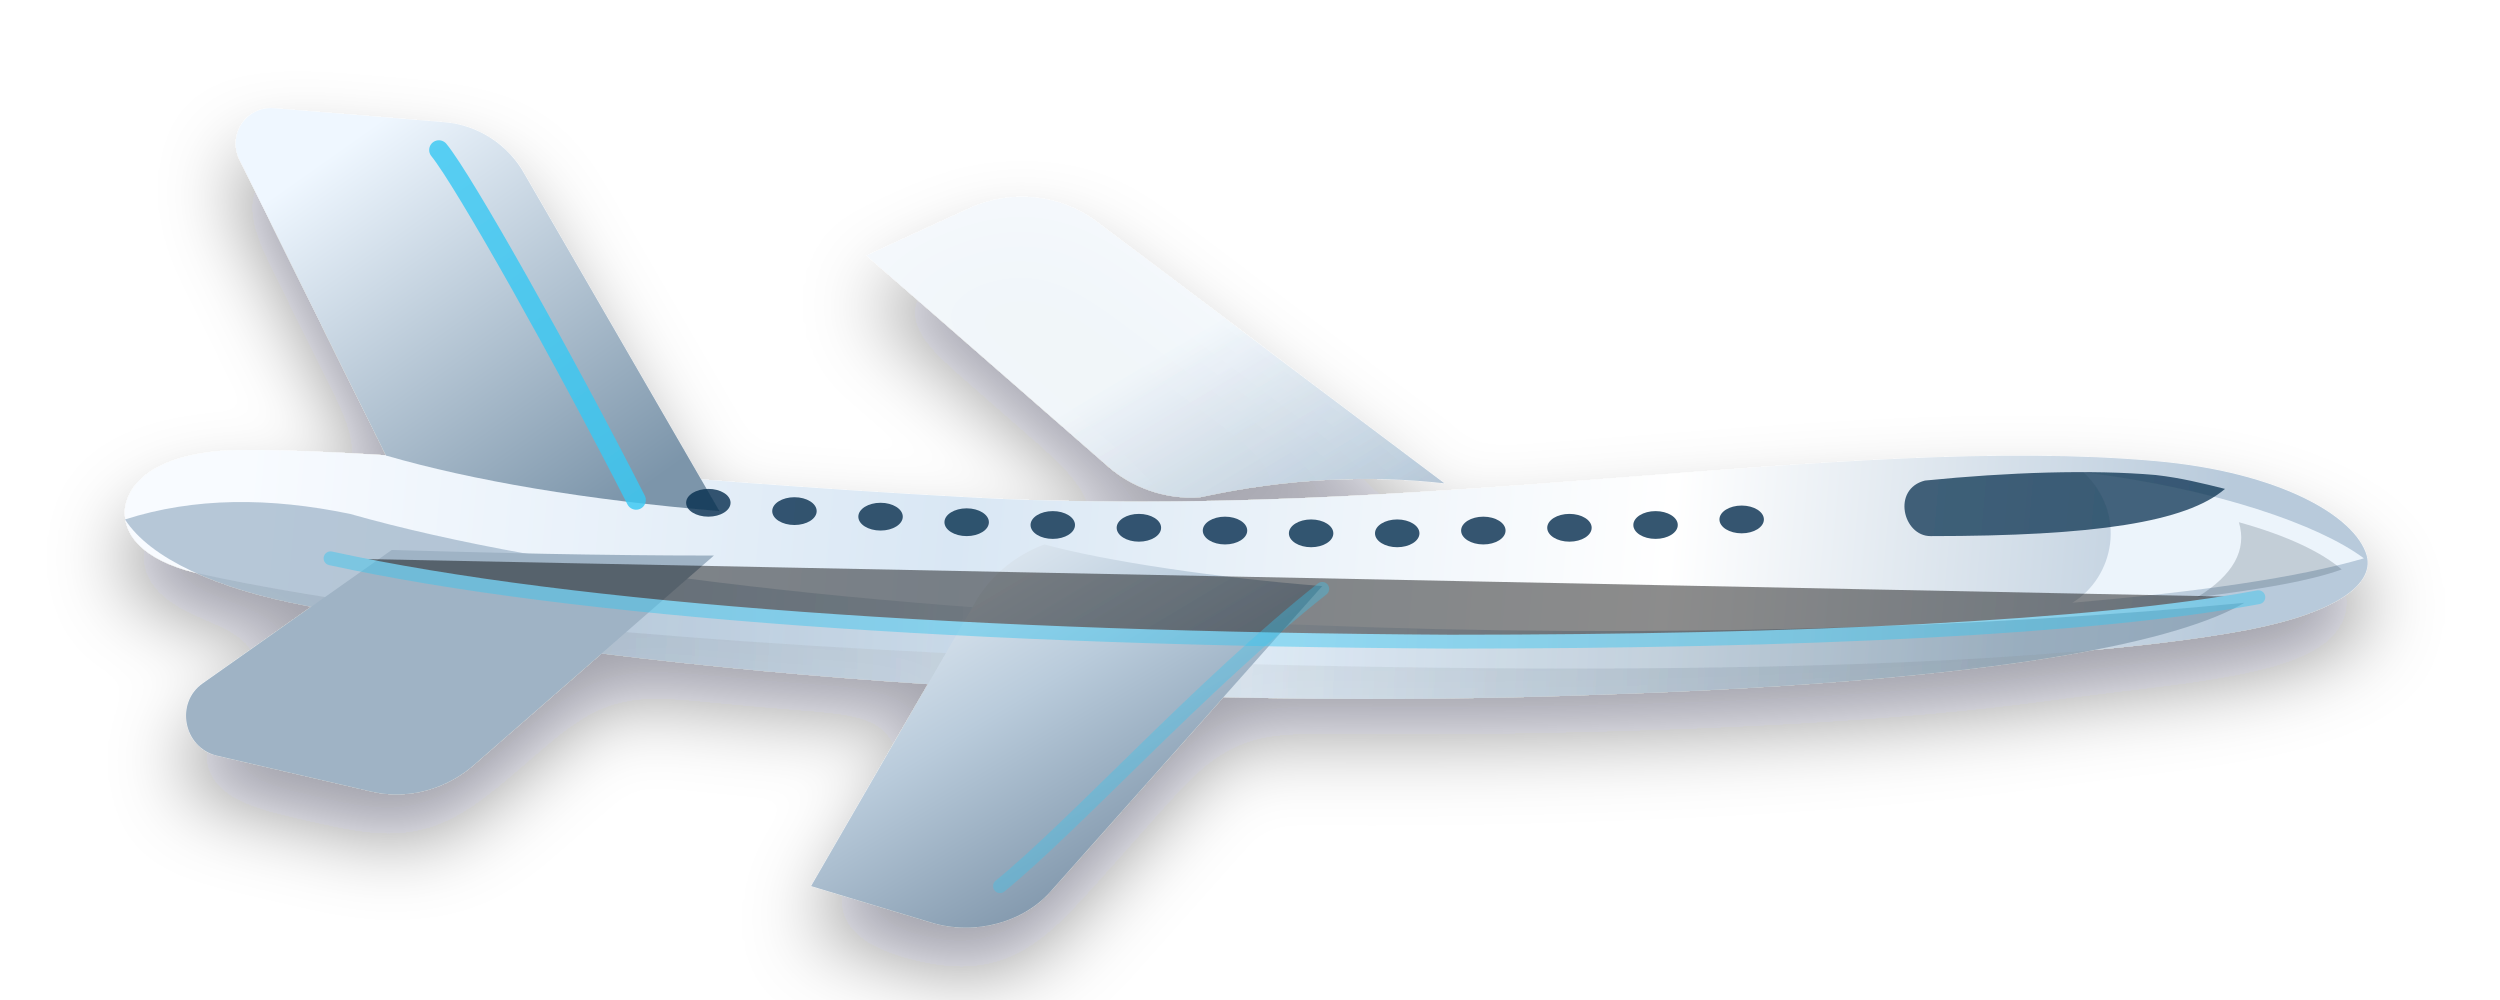
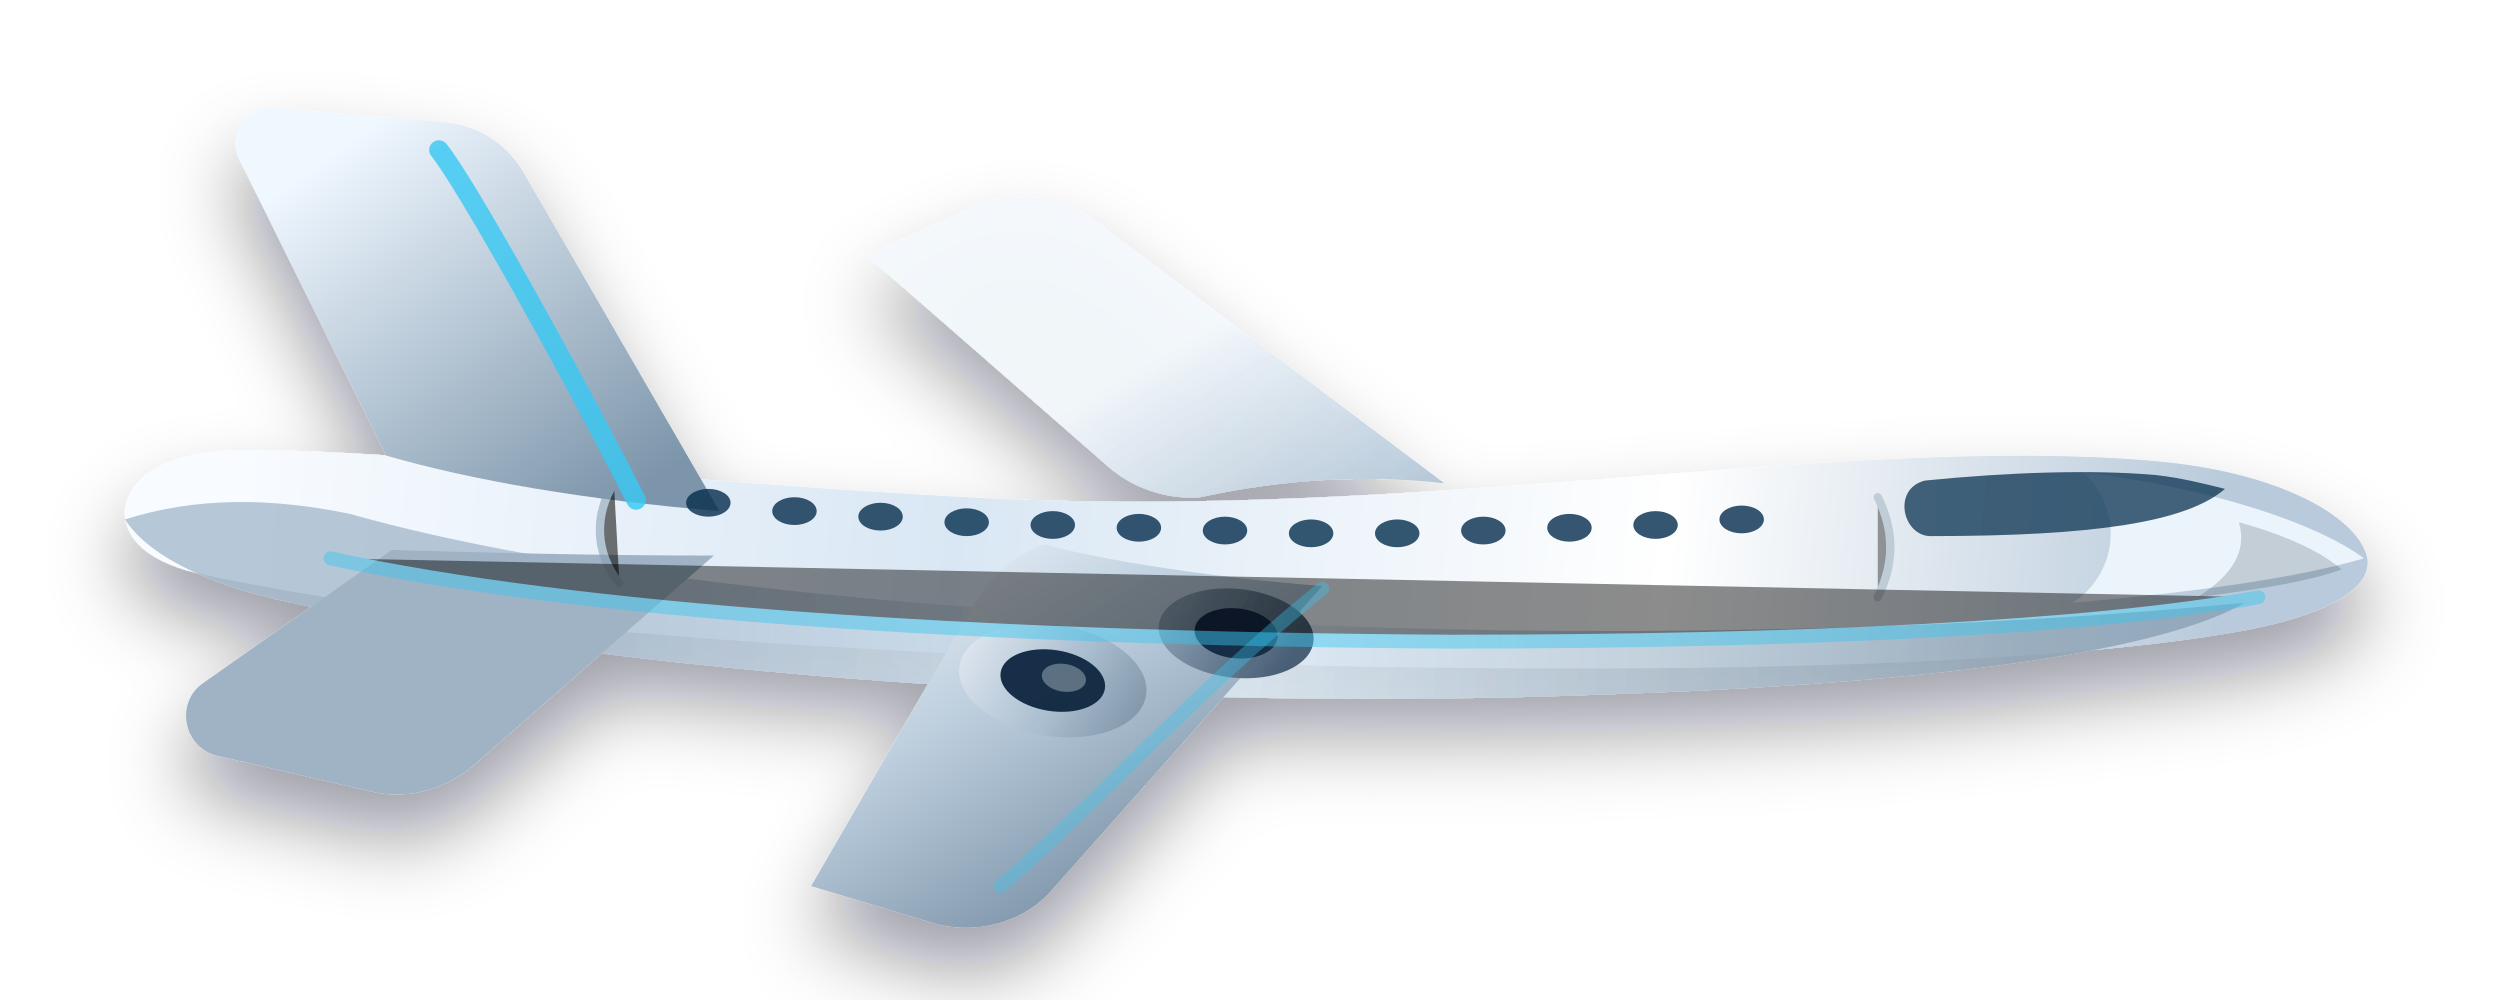
<svg xmlns="http://www.w3.org/2000/svg" viewBox="0 0 900 360" role="img" aria-label="Passenger airplane">
  <defs>
    <linearGradient id="body" x1="90" y1="150" x2="800" y2="215" gradientUnits="userSpaceOnUse">
      <stop offset="0" stop-color="#f8fbff" />
      <stop offset="0.36" stop-color="#d9e7f4" />
      <stop offset="0.72" stop-color="#ffffff" />
      <stop offset="1" stop-color="#b8cadb" />
    </linearGradient>
    <linearGradient id="belly" x1="174" y1="214" x2="726" y2="242" gradientUnits="userSpaceOnUse">
      <stop offset="0" stop-color="#9db3c8" />
      <stop offset="0.5" stop-color="#d9e7f4" />
      <stop offset="1" stop-color="#849bae" />
    </linearGradient>
    <linearGradient id="wing" x1="360" y1="162" x2="458" y2="326" gradientUnits="userSpaceOnUse">
      <stop offset="0" stop-color="#f3f8fd" />
      <stop offset="0.42" stop-color="#b9cbdb" />
      <stop offset="1" stop-color="#647c93" />
    </linearGradient>
    <linearGradient id="tail" x1="116" y1="58" x2="210" y2="191" gradientUnits="userSpaceOnUse">
      <stop offset="0" stop-color="#eff7ff" />
      <stop offset="1" stop-color="#7c95aa" />
    </linearGradient>
+     <linearGradient id="engine" x1="332" y1="219" x2="452" y2="268" gradientUnits="userSpaceOnUse">
+       <stop offset="0" stop-color="#f8fbff" />
+       <stop offset="0.45" stop-color="#a9bdcf" />
+       <stop offset="1" stop-color="#435a70" />
+     </linearGradient>
    <filter id="softShadow" x="-10%" y="-20%" width="120%" height="150%">
      <feDropShadow dx="0" dy="16" stdDeviation="14" flood-color="#03101d" flood-opacity="0.38" />
    </filter>
  </defs>
  <g filter="url(#softShadow)">
    <path d="M776 166c45 4 72 20 76 34 3 11-13 22-50 28-77 13-232 16-417 9-133-5-242-15-311-30-20-4-30-13-29-24 2-13 18-21 43-21 58 0 148 11 260 17 163 9 316-23 428-13Z" fill="url(#body)" />
    <path d="M126 185c74 21 194 35 345 40 122 5 245 1 337-8-22 13-83 28-230 33-153 6-338-5-468-32-32-6-56-17-65-31 25-8 52-8 81-2Z" fill="url(#belly)" opacity="0.72" />
    <path d="M376 196c22 6 62 12 100 15l-97 109c-10 12-28 17-44 12l-43-13 59-102c5-9 14-17 25-21Z" fill="url(#wing)" />
+     <g opacity="0.96">
+       <ellipse cx="379" cy="245" rx="34" ry="20" fill="url(#engine)" transform="rotate(9 379 245)" />
+       <ellipse cx="379" cy="245" rx="19" ry="11" fill="#10283f" transform="rotate(9 379 245)" />
+       <ellipse cx="383" cy="244" rx="8" ry="5" fill="#dcebf6" opacity="0.35" transform="rotate(9 383 244)" />
+       <ellipse cx="445" cy="228" rx="28" ry="16" fill="url(#engine)" transform="rotate(6 445 228)" />
+       <ellipse cx="445" cy="228" rx="15" ry="9" fill="#10283f" transform="rotate(6 445 228)" />
+     </g>
    <path d="M432 179c32-7 61-8 88-5l-125-94c-13-10-31-12-46-5l-37 17 87 76c8 7 20 12 33 11Z" fill="url(#wing)" opacity="0.92" />
    <path d="M139 164 86 57c-4-9 3-19 13-18l61 5c12 1 23 8 29 19l70 121c-48-4-89-11-120-20Z" fill="url(#tail)" />
    <path d="M141 198 73 246c-10 7-7 23 5 26l56 13c13 3 27-1 37-10l86-75c-42 0-81-1-116-2Z" fill="#9fb3c5" />
    <path d="M750 170c48 6 85 19 101 31-24 7-59 12-105 16 15-9 20-32 4-47Z" fill="#ecf4fb" />
    <path d="M806 188c18 5 30 11 37 17-11 4-28 7-52 10 13-8 18-17 15-27Z" fill="#0b1f34" opacity="0.18" />
    <g fill="#0a3150" opacity="0.82">
      <ellipse cx="255" cy="181" rx="8" ry="5" />
      <ellipse cx="286" cy="184" rx="8" ry="5" />
      <ellipse cx="317" cy="186" rx="8" ry="5" />
      <ellipse cx="348" cy="188" rx="8" ry="5" />
      <ellipse cx="379" cy="189" rx="8" ry="5" />
      <ellipse cx="410" cy="190" rx="8" ry="5" />
      <ellipse cx="441" cy="191" rx="8" ry="5" />
      <ellipse cx="472" cy="192" rx="8" ry="5" />
      <ellipse cx="503" cy="192" rx="8" ry="5" />
      <ellipse cx="534" cy="191" rx="8" ry="5" />
      <ellipse cx="565" cy="190" rx="8" ry="5" />
      <ellipse cx="596" cy="189" rx="8" ry="5" />
      <ellipse cx="627" cy="187" rx="8" ry="5" />
    </g>
    <path d="M693 173c30-3 60-4 83-2 9 1 17 3 25 5-14 12-47 17-106 17-10 0-14-17-2-20Z" fill="#0a3150" opacity="0.75" />
+     <path d="M221 174c-7 11-7 25 2 36" stroke="#849bae" stroke-width="3" stroke-linecap="round" opacity="0.55" />
+     <path d="M676 179c6 12 6 24 0 36" stroke="#849bae" stroke-width="3" stroke-linecap="round" opacity="0.38" />
    <path d="M158 54c9 11 45 75 71 126" stroke="#39c8f3" stroke-width="7" stroke-linecap="round" opacity="0.82" />
    <path d="M119 201c87 19 231 29 403 30 126 0 232-5 291-16" stroke="#37c6ef" stroke-width="5" stroke-linecap="round" opacity="0.45" />
    <path d="M360 319c27-22 73-73 116-107" stroke="#37c6ef" stroke-width="5" stroke-linecap="round" opacity="0.36" />
  </g>
</svg>
